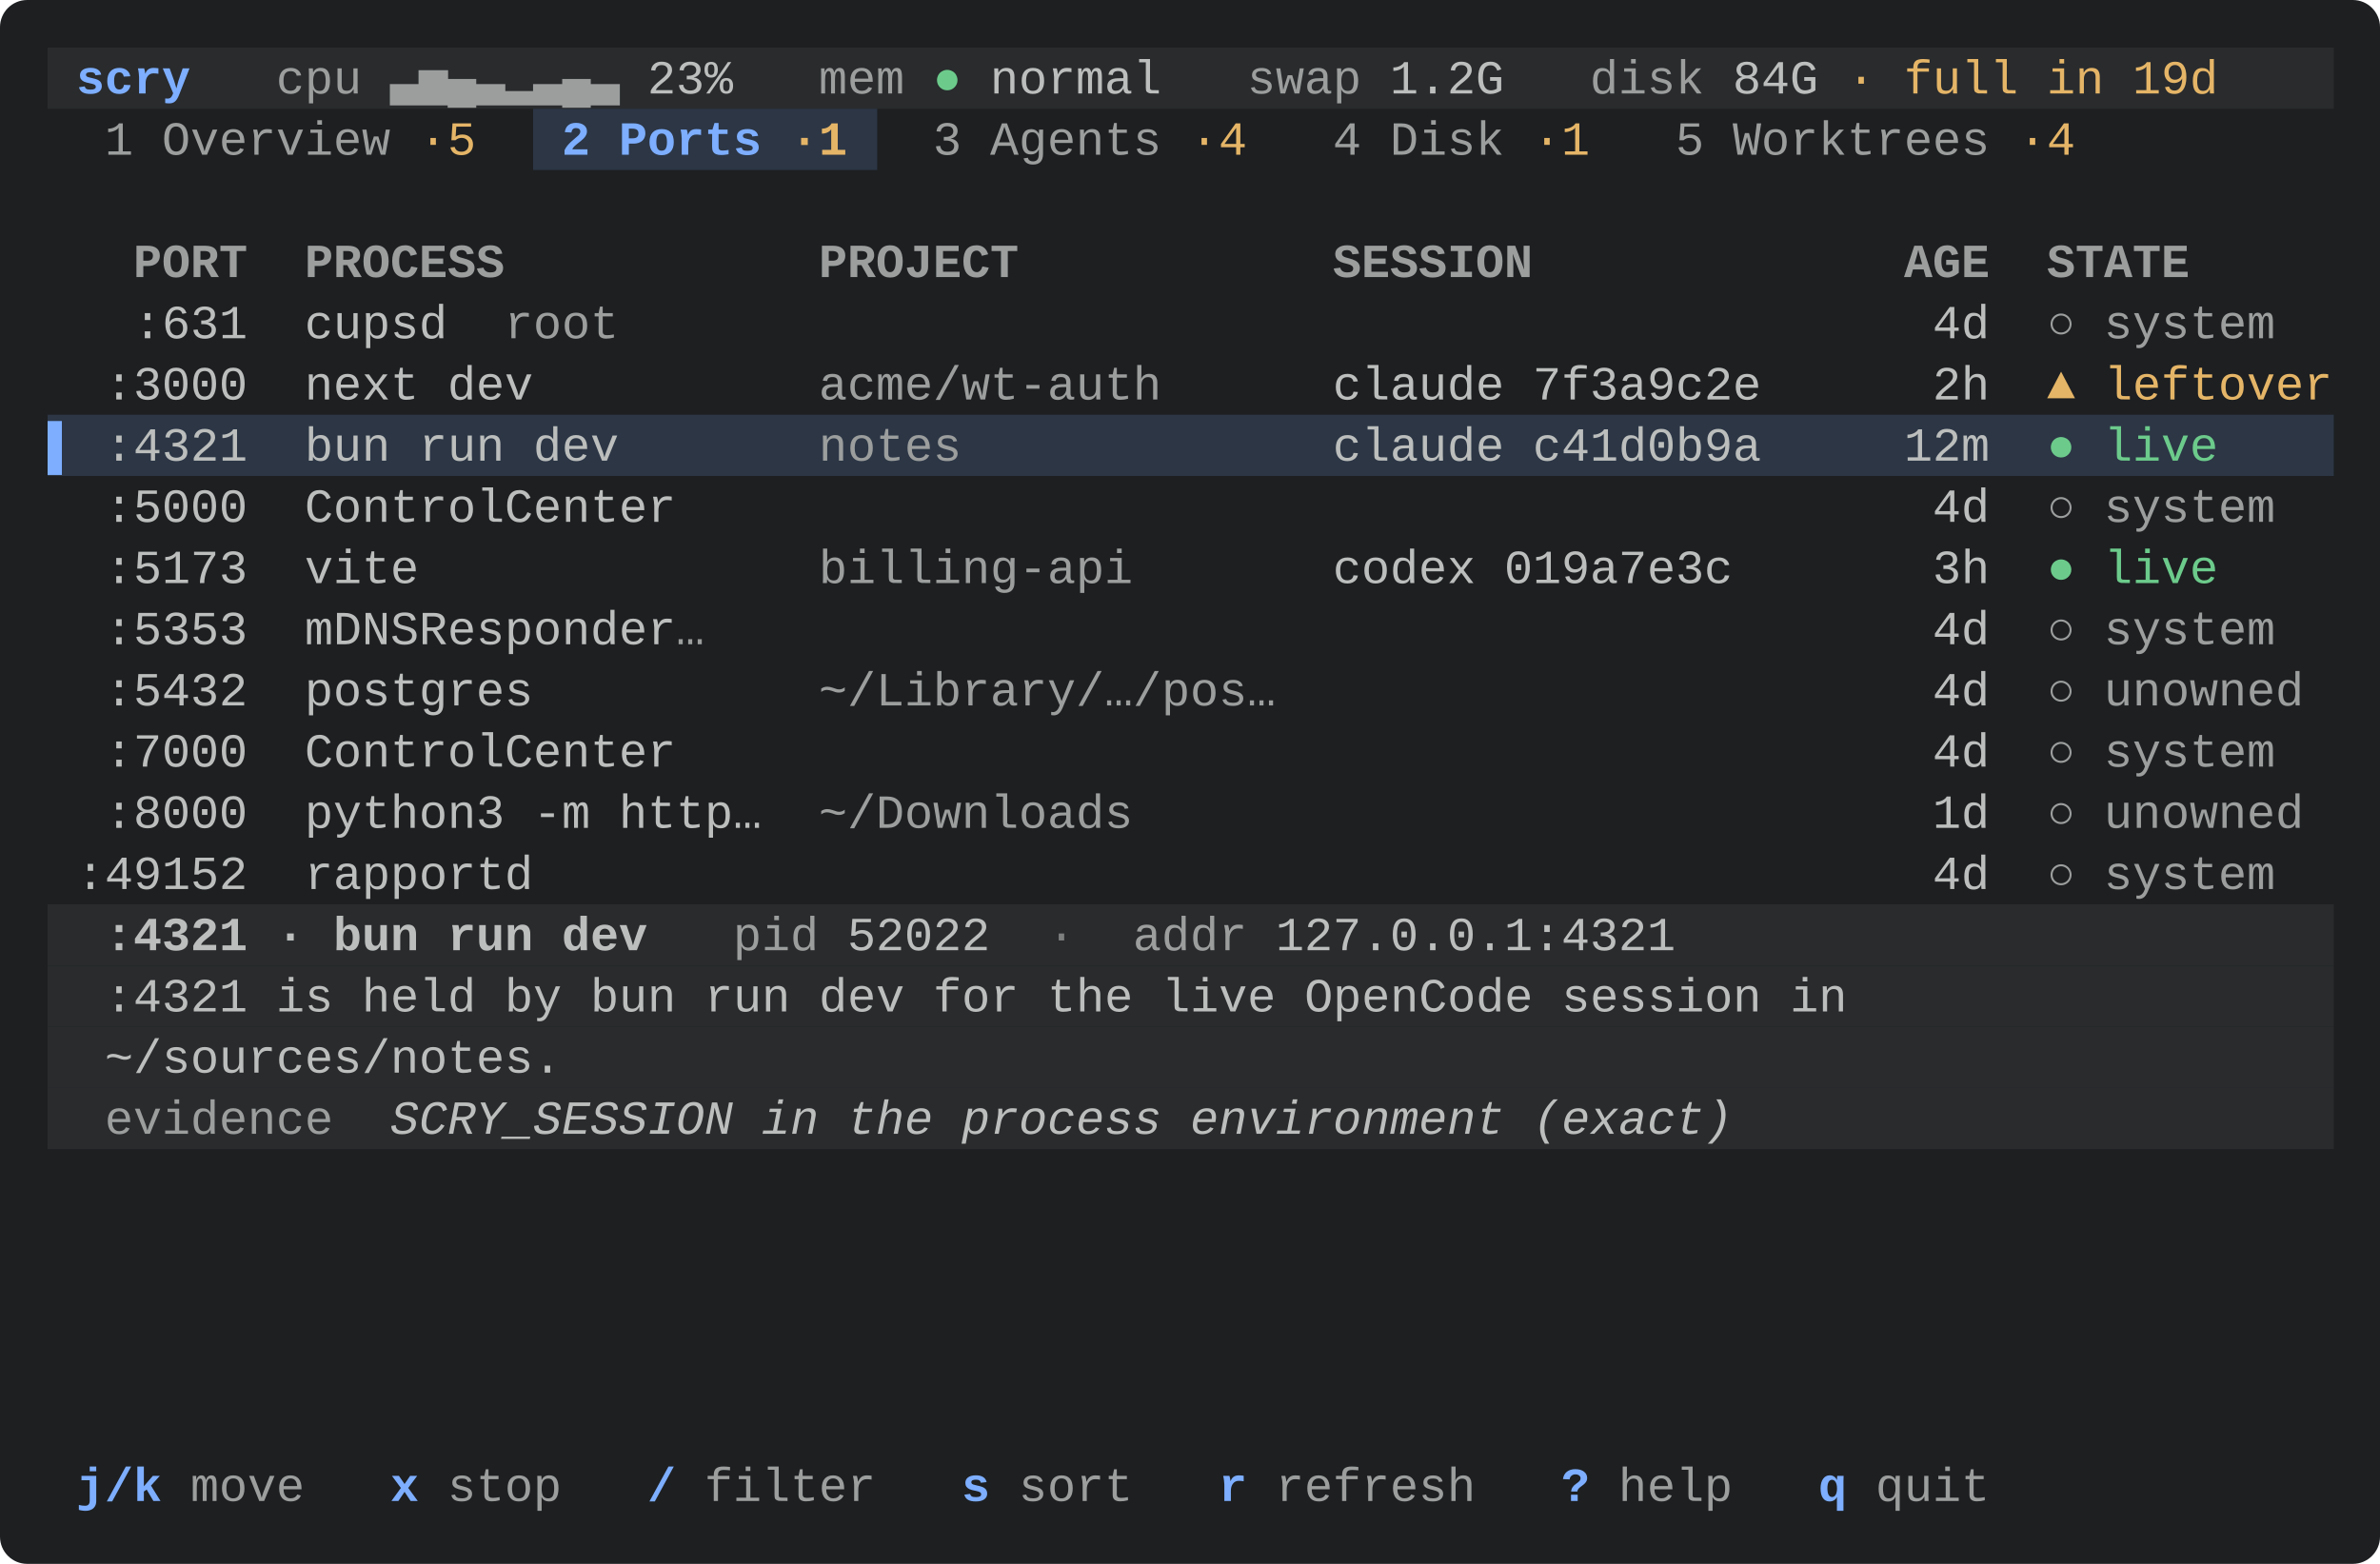
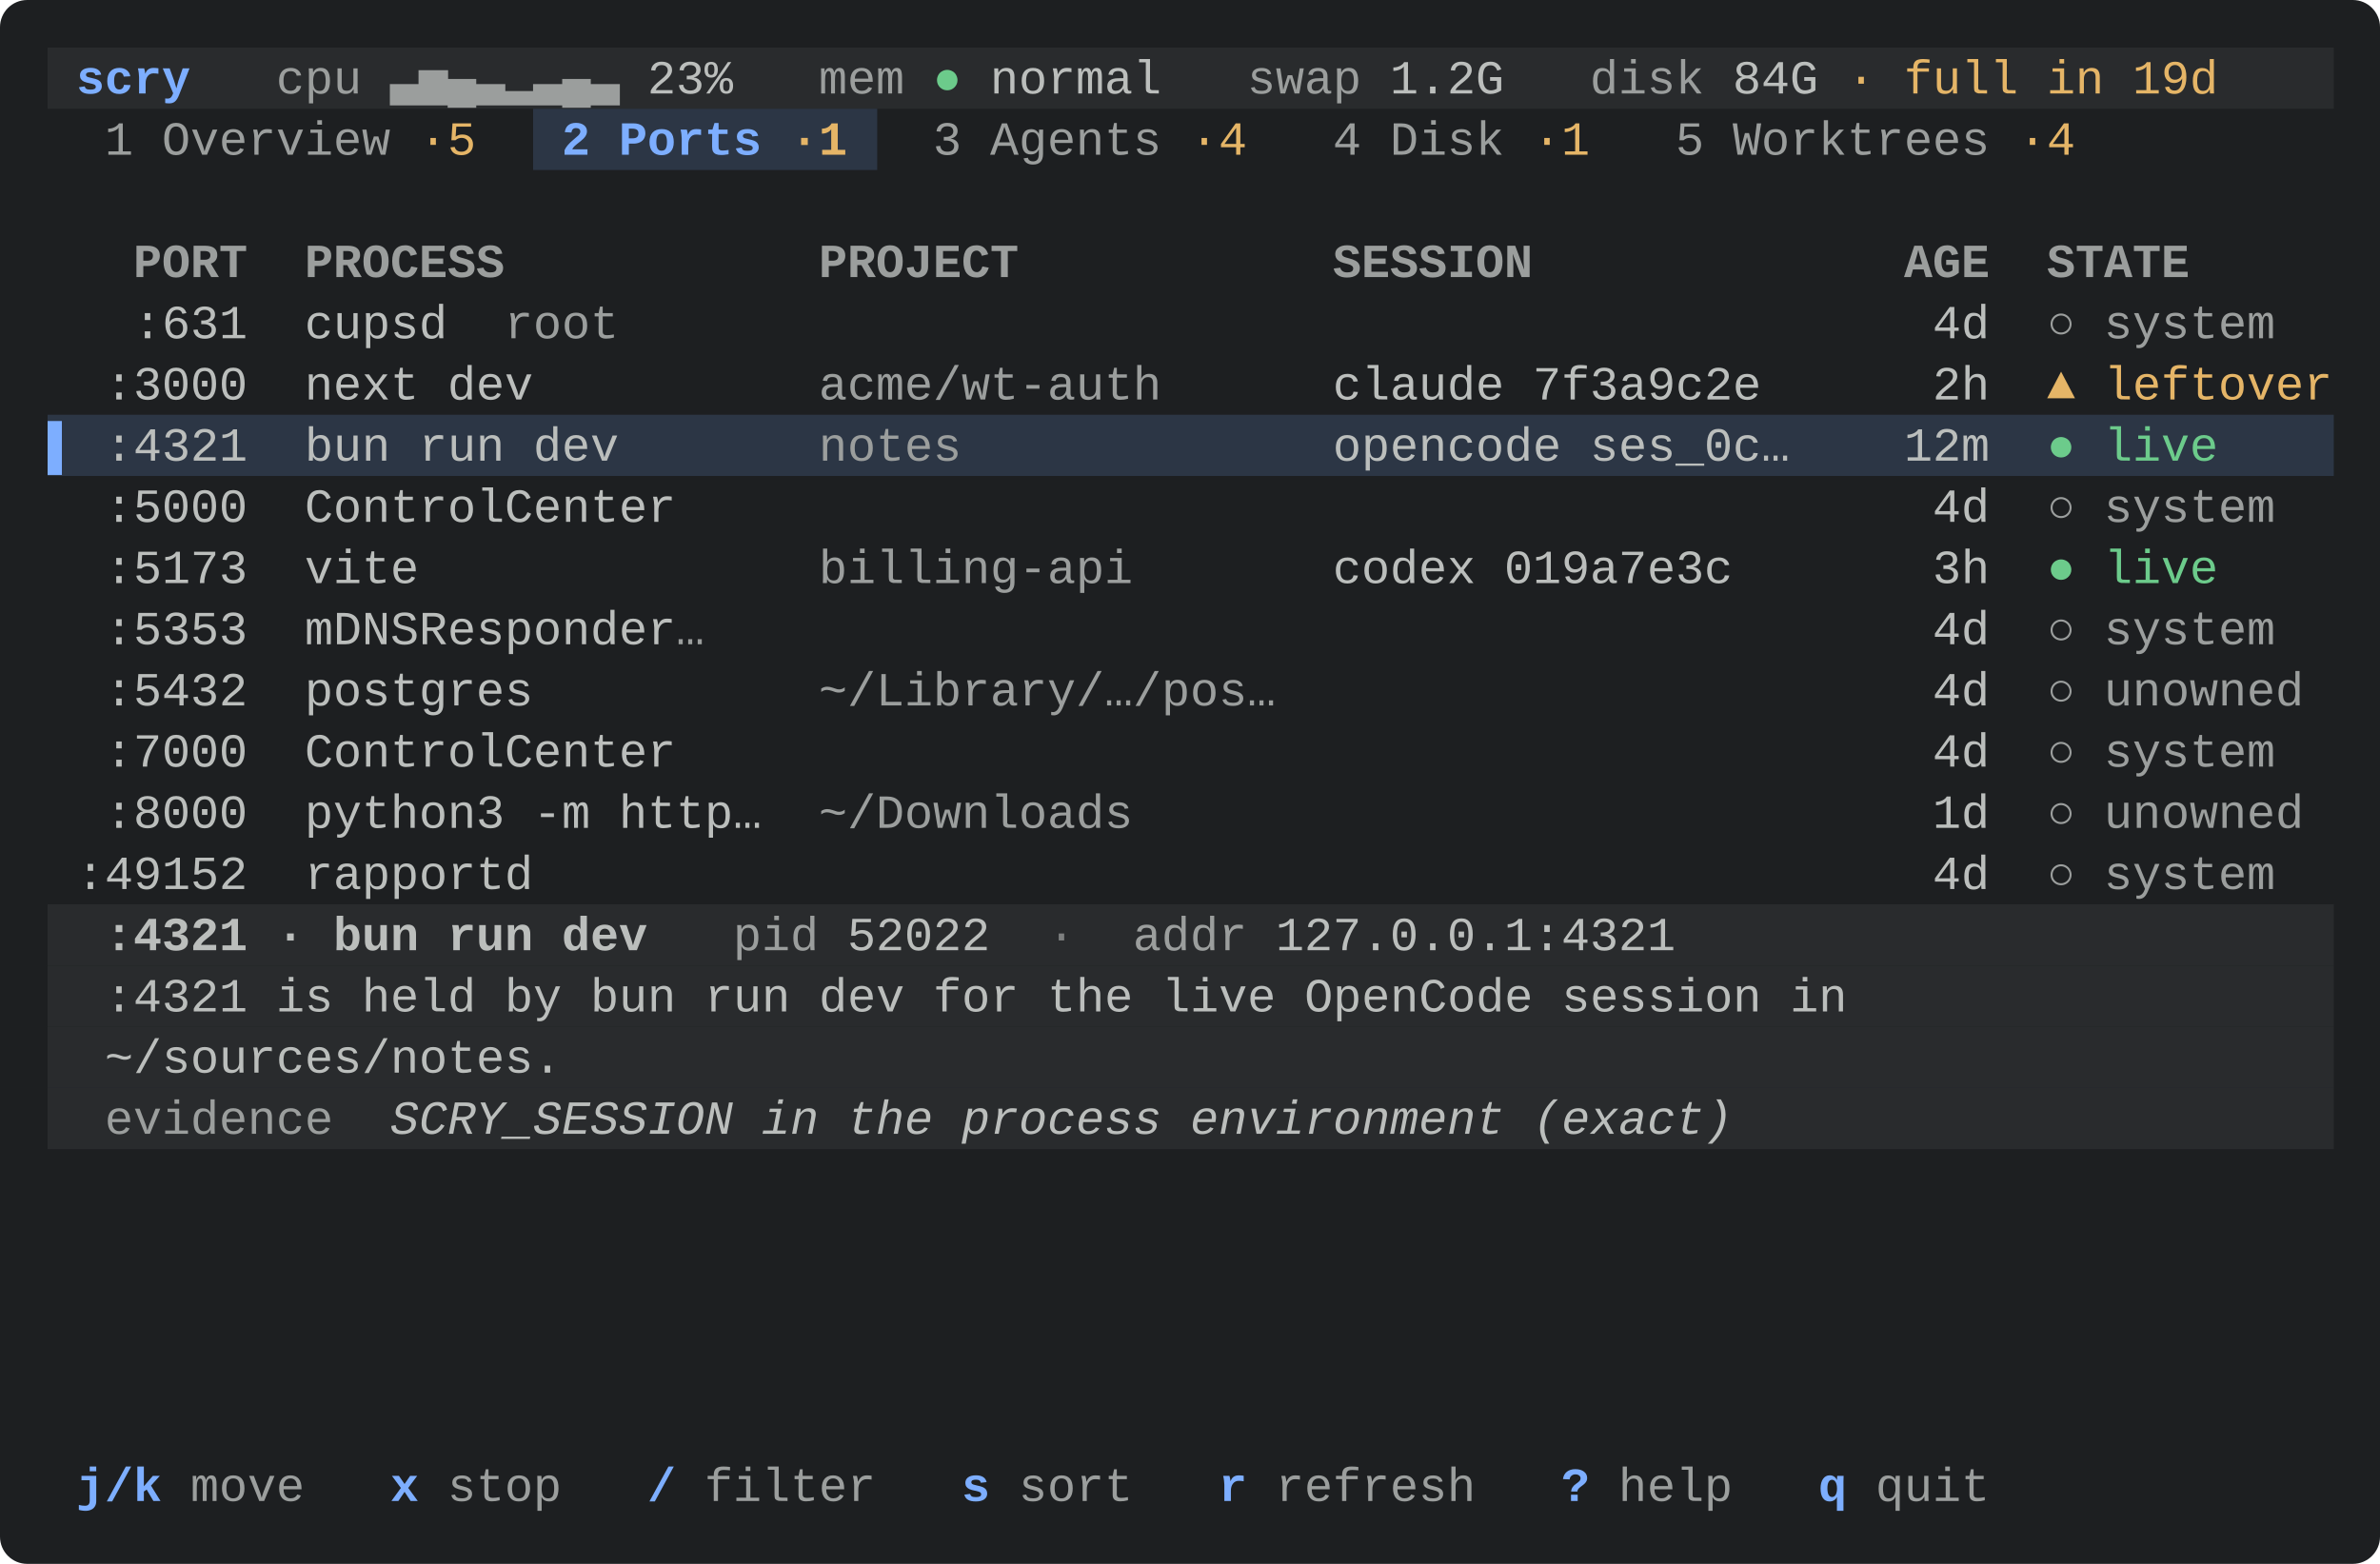
<svg xmlns="http://www.w3.org/2000/svg" width="700" height="460" viewBox="0 0 700 460">
  <style>text{font-family:ui-monospace,SFMono-Regular,"SF Mono",Menlo,Consolas,"Liberation Mono","DejaVu Sans Mono",monospace;font-size:14px;white-space:pre}</style>
  <rect width="700" height="460" rx="8" fill="#1d1f21" />
  <g transform="translate(14 14)">
    <rect x="0.0" y="0" width="672.4" height="18" fill="#292b2d" />
    <text x="8.4" y="13.5" fill="#7daeff" textLength="33.6" lengthAdjust="spacingAndGlyphs" xml:space="preserve" font-weight="700">scry</text>
    <text x="67.2" y="13.5" fill="#9b9e9d" textLength="100.8" lengthAdjust="spacingAndGlyphs" xml:space="preserve">cpu ▃▅▄▃▂▃▄▃</text>
    <text x="176.4" y="13.5" fill="#bbbebc" textLength="25.2" lengthAdjust="spacingAndGlyphs" xml:space="preserve">23%</text>
    <text x="226.8" y="13.5" fill="#9b9e9d" textLength="25.2" lengthAdjust="spacingAndGlyphs" xml:space="preserve">mem</text>
    <text x="260.4" y="13.5" fill="#6ccb8b" textLength="8.4" lengthAdjust="spacingAndGlyphs" xml:space="preserve">●</text>
    <text x="277.2" y="13.5" fill="#bbbebc" textLength="50.4" lengthAdjust="spacingAndGlyphs" xml:space="preserve">normal</text>
    <text x="352.8" y="13.5" fill="#9b9e9d" textLength="33.6" lengthAdjust="spacingAndGlyphs" xml:space="preserve">swap</text>
    <text x="394.8" y="13.5" fill="#bbbebc" textLength="33.6" lengthAdjust="spacingAndGlyphs" xml:space="preserve">1.2G</text>
    <text x="453.6" y="13.5" fill="#9b9e9d" textLength="33.6" lengthAdjust="spacingAndGlyphs" xml:space="preserve">disk</text>
    <text x="495.6" y="13.5" fill="#bbbebc" textLength="25.2" lengthAdjust="spacingAndGlyphs" xml:space="preserve">84G</text>
    <text x="529.2" y="13.5" fill="#e5b567" textLength="109.2" lengthAdjust="spacingAndGlyphs" xml:space="preserve">· full in 19d</text>
    <rect x="142.8" y="18" width="101.2" height="18" fill="#2c3645" />
    <text x="16.8" y="31.5" fill="#9b9e9d" textLength="84.0" lengthAdjust="spacingAndGlyphs" xml:space="preserve">1 Overview</text>
    <text x="109.2" y="31.5" fill="#e5b567" textLength="16.8" lengthAdjust="spacingAndGlyphs" xml:space="preserve">·5</text>
    <text x="151.2" y="31.5" fill="#7daeff" textLength="58.8" lengthAdjust="spacingAndGlyphs" xml:space="preserve" font-weight="700">2 Ports</text>
    <text x="218.4" y="31.5" fill="#e5b567" textLength="16.8" lengthAdjust="spacingAndGlyphs" xml:space="preserve" font-weight="700">·1</text>
    <text x="260.4" y="31.5" fill="#9b9e9d" textLength="67.2" lengthAdjust="spacingAndGlyphs" xml:space="preserve">3 Agents</text>
    <text x="336.0" y="31.5" fill="#e5b567" textLength="16.8" lengthAdjust="spacingAndGlyphs" xml:space="preserve">·4</text>
    <text x="378.0" y="31.5" fill="#9b9e9d" textLength="50.4" lengthAdjust="spacingAndGlyphs" xml:space="preserve">4 Disk</text>
    <text x="436.8" y="31.5" fill="#e5b567" textLength="16.8" lengthAdjust="spacingAndGlyphs" xml:space="preserve">·1</text>
    <text x="478.8" y="31.5" fill="#9b9e9d" textLength="92.4" lengthAdjust="spacingAndGlyphs" xml:space="preserve">5 Worktrees</text>
    <text x="579.6" y="31.5" fill="#e5b567" textLength="16.8" lengthAdjust="spacingAndGlyphs" xml:space="preserve">·4</text>
    <text x="25.2" y="67.5" fill="#9b9e9d" textLength="33.6" lengthAdjust="spacingAndGlyphs" xml:space="preserve" font-weight="700">PORT</text>
    <text x="75.6" y="67.5" fill="#9b9e9d" textLength="58.8" lengthAdjust="spacingAndGlyphs" xml:space="preserve" font-weight="700">PROCESS</text>
    <text x="226.8" y="67.5" fill="#9b9e9d" textLength="58.8" lengthAdjust="spacingAndGlyphs" xml:space="preserve" font-weight="700">PROJECT</text>
    <text x="378.0" y="67.5" fill="#9b9e9d" textLength="58.8" lengthAdjust="spacingAndGlyphs" xml:space="preserve" font-weight="700">SESSION</text>
    <text x="546.0" y="67.5" fill="#9b9e9d" textLength="25.2" lengthAdjust="spacingAndGlyphs" xml:space="preserve" font-weight="700">AGE</text>
    <text x="588.0" y="67.5" fill="#9b9e9d" textLength="42.0" lengthAdjust="spacingAndGlyphs" xml:space="preserve" font-weight="700">STATE</text>
    <text x="25.2" y="85.5" fill="#bbbebc" textLength="33.6" lengthAdjust="spacingAndGlyphs" xml:space="preserve">:631</text>
    <text x="75.6" y="85.5" fill="#bbbebc" textLength="42.0" lengthAdjust="spacingAndGlyphs" xml:space="preserve">cupsd</text>
    <text x="134.4" y="85.5" fill="#9b9e9d" textLength="33.6" lengthAdjust="spacingAndGlyphs" xml:space="preserve">root</text>
    <text x="554.4" y="85.5" fill="#bbbebc" textLength="16.8" lengthAdjust="spacingAndGlyphs" xml:space="preserve">4d</text>
    <text x="588.0" y="85.5" fill="#9b9e9d" textLength="67.2" lengthAdjust="spacingAndGlyphs" xml:space="preserve">○ system</text>
    <text x="16.8" y="103.5" fill="#bbbebc" textLength="42.0" lengthAdjust="spacingAndGlyphs" xml:space="preserve">:3000</text>
    <text x="75.6" y="103.5" fill="#bbbebc" textLength="67.2" lengthAdjust="spacingAndGlyphs" xml:space="preserve">next dev</text>
    <text x="226.8" y="103.5" fill="#9b9e9d" textLength="100.8" lengthAdjust="spacingAndGlyphs" xml:space="preserve">acme/wt-auth</text>
    <text x="378.0" y="103.5" fill="#bbbebc" textLength="126.0" lengthAdjust="spacingAndGlyphs" xml:space="preserve">claude 7f3a9c2e</text>
    <text x="554.4" y="103.5" fill="#bbbebc" textLength="16.8" lengthAdjust="spacingAndGlyphs" xml:space="preserve">2h</text>
    <text x="588.0" y="103.5" fill="#e5b567" textLength="84.0" lengthAdjust="spacingAndGlyphs" xml:space="preserve">▲ leftover</text>
    <rect x="0.0" y="108" width="672.4" height="18" fill="#2c3645" />
    <text x="0.0" y="121.5" fill="#7daeff" textLength="8.4" lengthAdjust="spacingAndGlyphs" xml:space="preserve">▌</text>
    <text x="16.8" y="121.5" fill="#bbbebc" textLength="42.0" lengthAdjust="spacingAndGlyphs" xml:space="preserve">:4321</text>
    <text x="75.6" y="121.5" fill="#bbbebc" textLength="92.4" lengthAdjust="spacingAndGlyphs" xml:space="preserve">bun run dev</text>
    <text x="226.8" y="121.5" fill="#9b9e9d" textLength="42.0" lengthAdjust="spacingAndGlyphs" xml:space="preserve">notes</text>
-     <text x="378.0" y="121.5" fill="#bbbebc" textLength="126.0" lengthAdjust="spacingAndGlyphs" xml:space="preserve">claude c41d0b9a</text>
+     <text x="378.0" y="121.5" fill="#bbbebc" textLength="134.4" lengthAdjust="spacingAndGlyphs" xml:space="preserve">opencode ses_0c…</text>
    <text x="546.0" y="121.5" fill="#bbbebc" textLength="25.2" lengthAdjust="spacingAndGlyphs" xml:space="preserve">12m</text>
    <text x="588.0" y="121.5" fill="#6ccb8b" textLength="50.4" lengthAdjust="spacingAndGlyphs" xml:space="preserve">● live</text>
    <text x="16.8" y="139.5" fill="#bbbebc" textLength="42.0" lengthAdjust="spacingAndGlyphs" xml:space="preserve">:5000</text>
    <text x="75.6" y="139.5" fill="#bbbebc" textLength="109.2" lengthAdjust="spacingAndGlyphs" xml:space="preserve">ControlCenter</text>
    <text x="554.4" y="139.5" fill="#bbbebc" textLength="16.8" lengthAdjust="spacingAndGlyphs" xml:space="preserve">4d</text>
    <text x="588.0" y="139.5" fill="#9b9e9d" textLength="67.2" lengthAdjust="spacingAndGlyphs" xml:space="preserve">○ system</text>
    <text x="16.8" y="157.5" fill="#bbbebc" textLength="42.0" lengthAdjust="spacingAndGlyphs" xml:space="preserve">:5173</text>
    <text x="75.6" y="157.5" fill="#bbbebc" textLength="33.6" lengthAdjust="spacingAndGlyphs" xml:space="preserve">vite</text>
    <text x="226.8" y="157.5" fill="#9b9e9d" textLength="92.4" lengthAdjust="spacingAndGlyphs" xml:space="preserve">billing-api</text>
    <text x="378.0" y="157.5" fill="#bbbebc" textLength="117.6" lengthAdjust="spacingAndGlyphs" xml:space="preserve">codex 019a7e3c</text>
    <text x="554.4" y="157.5" fill="#bbbebc" textLength="16.8" lengthAdjust="spacingAndGlyphs" xml:space="preserve">3h</text>
    <text x="588.0" y="157.5" fill="#6ccb8b" textLength="50.4" lengthAdjust="spacingAndGlyphs" xml:space="preserve">● live</text>
    <text x="16.8" y="175.5" fill="#bbbebc" textLength="42.0" lengthAdjust="spacingAndGlyphs" xml:space="preserve">:5353</text>
    <text x="75.6" y="175.5" fill="#bbbebc" textLength="109.2" lengthAdjust="spacingAndGlyphs" xml:space="preserve">mDNSResponder</text>
    <text x="184.8" y="175.5" fill="#9b9e9d" textLength="8.4" lengthAdjust="spacingAndGlyphs" xml:space="preserve">…</text>
    <text x="554.4" y="175.5" fill="#bbbebc" textLength="16.8" lengthAdjust="spacingAndGlyphs" xml:space="preserve">4d</text>
    <text x="588.0" y="175.5" fill="#9b9e9d" textLength="67.2" lengthAdjust="spacingAndGlyphs" xml:space="preserve">○ system</text>
    <text x="16.8" y="193.5" fill="#bbbebc" textLength="42.0" lengthAdjust="spacingAndGlyphs" xml:space="preserve">:5432</text>
    <text x="75.6" y="193.5" fill="#bbbebc" textLength="67.2" lengthAdjust="spacingAndGlyphs" xml:space="preserve">postgres</text>
    <text x="226.8" y="193.5" fill="#9b9e9d" textLength="134.4" lengthAdjust="spacingAndGlyphs" xml:space="preserve">~/Library/…/pos…</text>
    <text x="554.4" y="193.5" fill="#bbbebc" textLength="16.8" lengthAdjust="spacingAndGlyphs" xml:space="preserve">4d</text>
    <text x="588.0" y="193.5" fill="#9b9e9d" textLength="75.6" lengthAdjust="spacingAndGlyphs" xml:space="preserve">○ unowned</text>
    <text x="16.8" y="211.5" fill="#bbbebc" textLength="42.0" lengthAdjust="spacingAndGlyphs" xml:space="preserve">:7000</text>
    <text x="75.6" y="211.5" fill="#bbbebc" textLength="109.2" lengthAdjust="spacingAndGlyphs" xml:space="preserve">ControlCenter</text>
    <text x="554.4" y="211.5" fill="#bbbebc" textLength="16.8" lengthAdjust="spacingAndGlyphs" xml:space="preserve">4d</text>
    <text x="588.0" y="211.5" fill="#9b9e9d" textLength="67.2" lengthAdjust="spacingAndGlyphs" xml:space="preserve">○ system</text>
    <text x="16.8" y="229.5" fill="#bbbebc" textLength="42.0" lengthAdjust="spacingAndGlyphs" xml:space="preserve">:8000</text>
    <text x="75.6" y="229.5" fill="#bbbebc" textLength="134.4" lengthAdjust="spacingAndGlyphs" xml:space="preserve">python3 -m http…</text>
    <text x="226.8" y="229.5" fill="#9b9e9d" textLength="92.4" lengthAdjust="spacingAndGlyphs" xml:space="preserve">~/Downloads</text>
    <text x="554.4" y="229.5" fill="#bbbebc" textLength="16.8" lengthAdjust="spacingAndGlyphs" xml:space="preserve">1d</text>
    <text x="588.0" y="229.5" fill="#9b9e9d" textLength="75.6" lengthAdjust="spacingAndGlyphs" xml:space="preserve">○ unowned</text>
    <text x="8.4" y="247.5" fill="#bbbebc" textLength="50.4" lengthAdjust="spacingAndGlyphs" xml:space="preserve">:49152</text>
    <text x="75.6" y="247.5" fill="#bbbebc" textLength="67.2" lengthAdjust="spacingAndGlyphs" xml:space="preserve">rapportd</text>
    <text x="554.4" y="247.5" fill="#bbbebc" textLength="16.8" lengthAdjust="spacingAndGlyphs" xml:space="preserve">4d</text>
    <text x="588.0" y="247.5" fill="#9b9e9d" textLength="67.2" lengthAdjust="spacingAndGlyphs" xml:space="preserve">○ system</text>
    <rect x="0.0" y="252" width="672.4" height="18" fill="#292b2d" />
    <text x="16.8" y="265.5" fill="#bbbebc" textLength="159.6" lengthAdjust="spacingAndGlyphs" xml:space="preserve" font-weight="700">:4321 · bun run dev</text>
    <text x="201.6" y="265.5" fill="#9b9e9d" textLength="25.2" lengthAdjust="spacingAndGlyphs" xml:space="preserve">pid</text>
    <text x="235.2" y="265.5" fill="#bbbebc" textLength="42.0" lengthAdjust="spacingAndGlyphs" xml:space="preserve">52022</text>
    <text x="294.0" y="265.5" fill="#7d7f7f" textLength="8.4" lengthAdjust="spacingAndGlyphs" xml:space="preserve">·</text>
    <text x="319.2" y="265.5" fill="#9b9e9d" textLength="33.6" lengthAdjust="spacingAndGlyphs" xml:space="preserve">addr</text>
    <text x="361.2" y="265.5" fill="#bbbebc" textLength="117.6" lengthAdjust="spacingAndGlyphs" xml:space="preserve">127.0.0.1:4321</text>
    <rect x="0.0" y="270" width="672.4" height="18" fill="#292b2d" />
    <text x="16.8" y="283.5" fill="#bbbebc" textLength="512.4" lengthAdjust="spacingAndGlyphs" xml:space="preserve">:4321 is held by bun run dev for the live OpenCode session in</text>
    <rect x="0.0" y="288" width="672.4" height="18" fill="#292b2d" />
    <text x="16.8" y="301.5" fill="#bbbebc" textLength="134.4" lengthAdjust="spacingAndGlyphs" xml:space="preserve">~/sources/notes.</text>
    <rect x="0.0" y="306" width="672.4" height="18" fill="#292b2d" />
    <text x="16.8" y="319.5" fill="#9b9e9d" textLength="67.2" lengthAdjust="spacingAndGlyphs" xml:space="preserve">evidence</text>
    <text x="100.8" y="319.5" fill="#bbbebc" textLength="394.8" lengthAdjust="spacingAndGlyphs" xml:space="preserve" font-style="italic">SCRY_SESSION in the process environment (exact)</text>
    <text x="8.4" y="427.5" fill="#7daeff" textLength="25.2" lengthAdjust="spacingAndGlyphs" xml:space="preserve" font-weight="700">j/k</text>
    <text x="42.0" y="427.5" fill="#9b9e9d" textLength="33.6" lengthAdjust="spacingAndGlyphs" xml:space="preserve">move</text>
    <text x="100.8" y="427.5" fill="#7daeff" textLength="8.4" lengthAdjust="spacingAndGlyphs" xml:space="preserve" font-weight="700">x</text>
    <text x="117.6" y="427.5" fill="#9b9e9d" textLength="33.6" lengthAdjust="spacingAndGlyphs" xml:space="preserve">stop</text>
    <text x="176.4" y="427.5" fill="#7daeff" textLength="8.4" lengthAdjust="spacingAndGlyphs" xml:space="preserve" font-weight="700">/</text>
    <text x="193.2" y="427.5" fill="#9b9e9d" textLength="50.4" lengthAdjust="spacingAndGlyphs" xml:space="preserve">filter</text>
    <text x="268.8" y="427.5" fill="#7daeff" textLength="8.4" lengthAdjust="spacingAndGlyphs" xml:space="preserve" font-weight="700">s</text>
    <text x="285.6" y="427.5" fill="#9b9e9d" textLength="33.6" lengthAdjust="spacingAndGlyphs" xml:space="preserve">sort</text>
    <text x="344.4" y="427.5" fill="#7daeff" textLength="8.4" lengthAdjust="spacingAndGlyphs" xml:space="preserve" font-weight="700">r</text>
    <text x="361.2" y="427.5" fill="#9b9e9d" textLength="58.8" lengthAdjust="spacingAndGlyphs" xml:space="preserve">refresh</text>
    <text x="445.2" y="427.5" fill="#7daeff" textLength="8.4" lengthAdjust="spacingAndGlyphs" xml:space="preserve" font-weight="700">?</text>
    <text x="462.0" y="427.5" fill="#9b9e9d" textLength="33.6" lengthAdjust="spacingAndGlyphs" xml:space="preserve">help</text>
    <text x="520.8" y="427.5" fill="#7daeff" textLength="8.4" lengthAdjust="spacingAndGlyphs" xml:space="preserve" font-weight="700">q</text>
    <text x="537.6" y="427.5" fill="#9b9e9d" textLength="33.6" lengthAdjust="spacingAndGlyphs" xml:space="preserve">quit</text>
  </g>
</svg>
